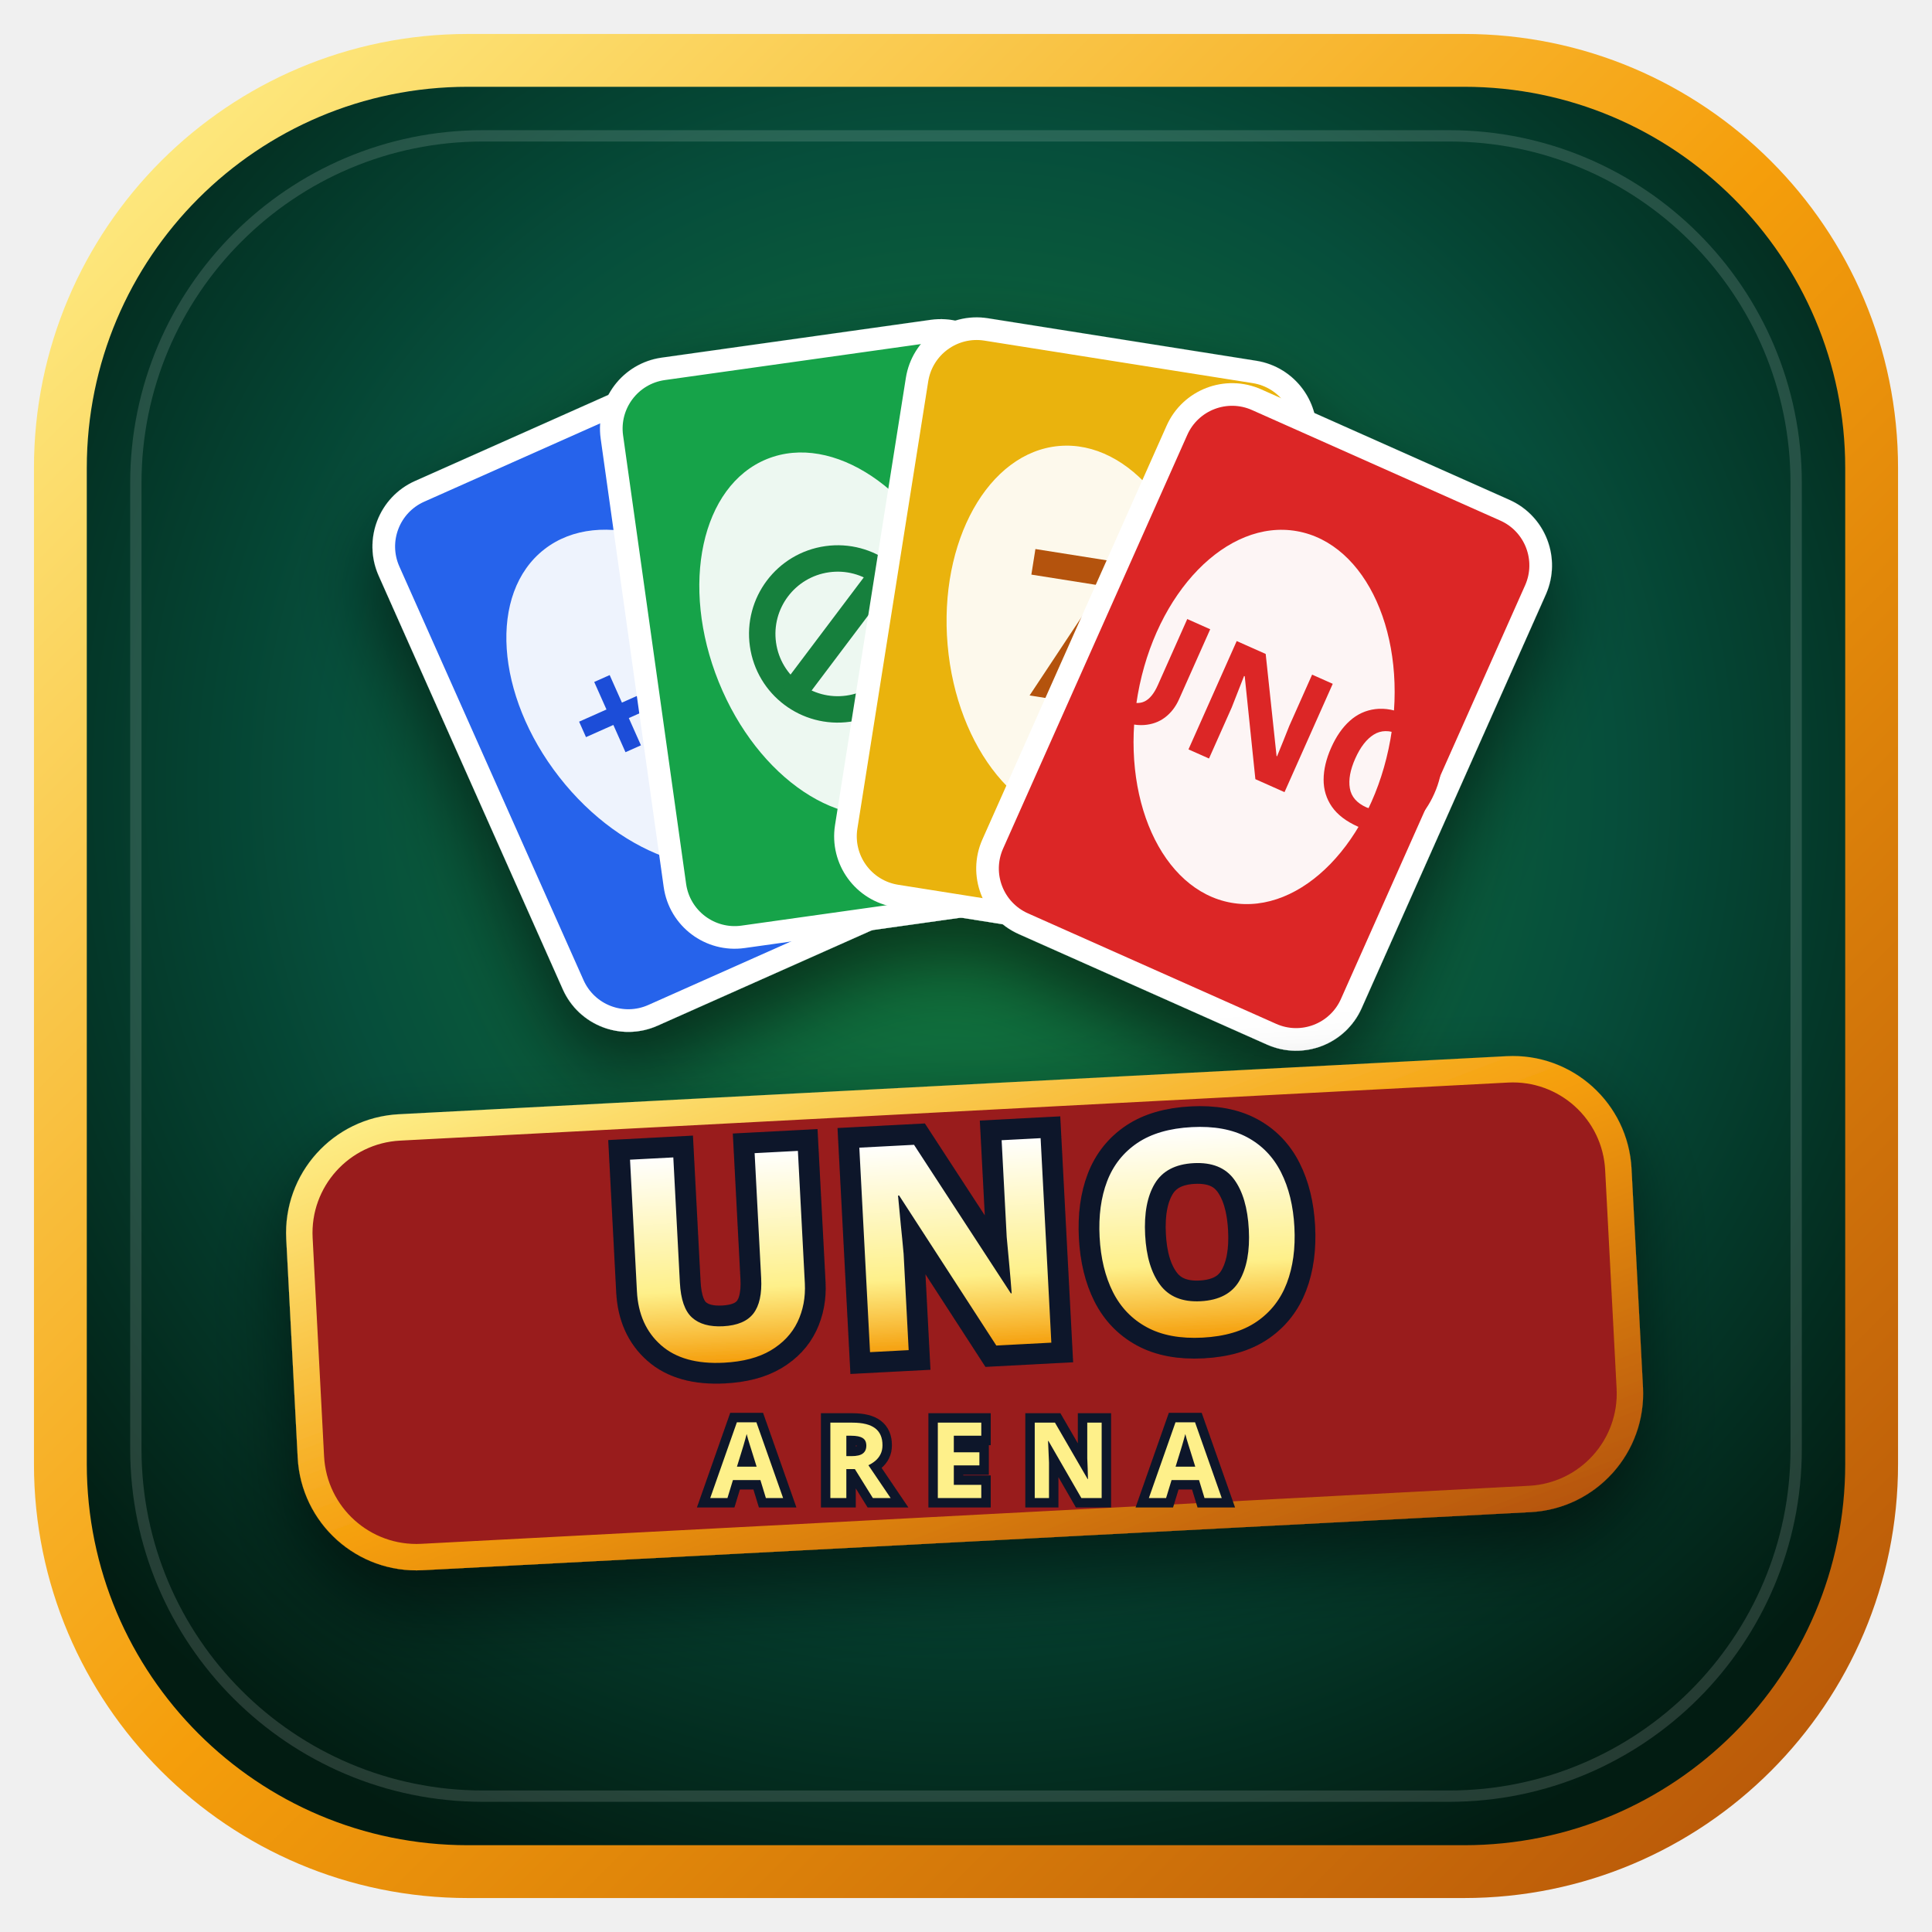
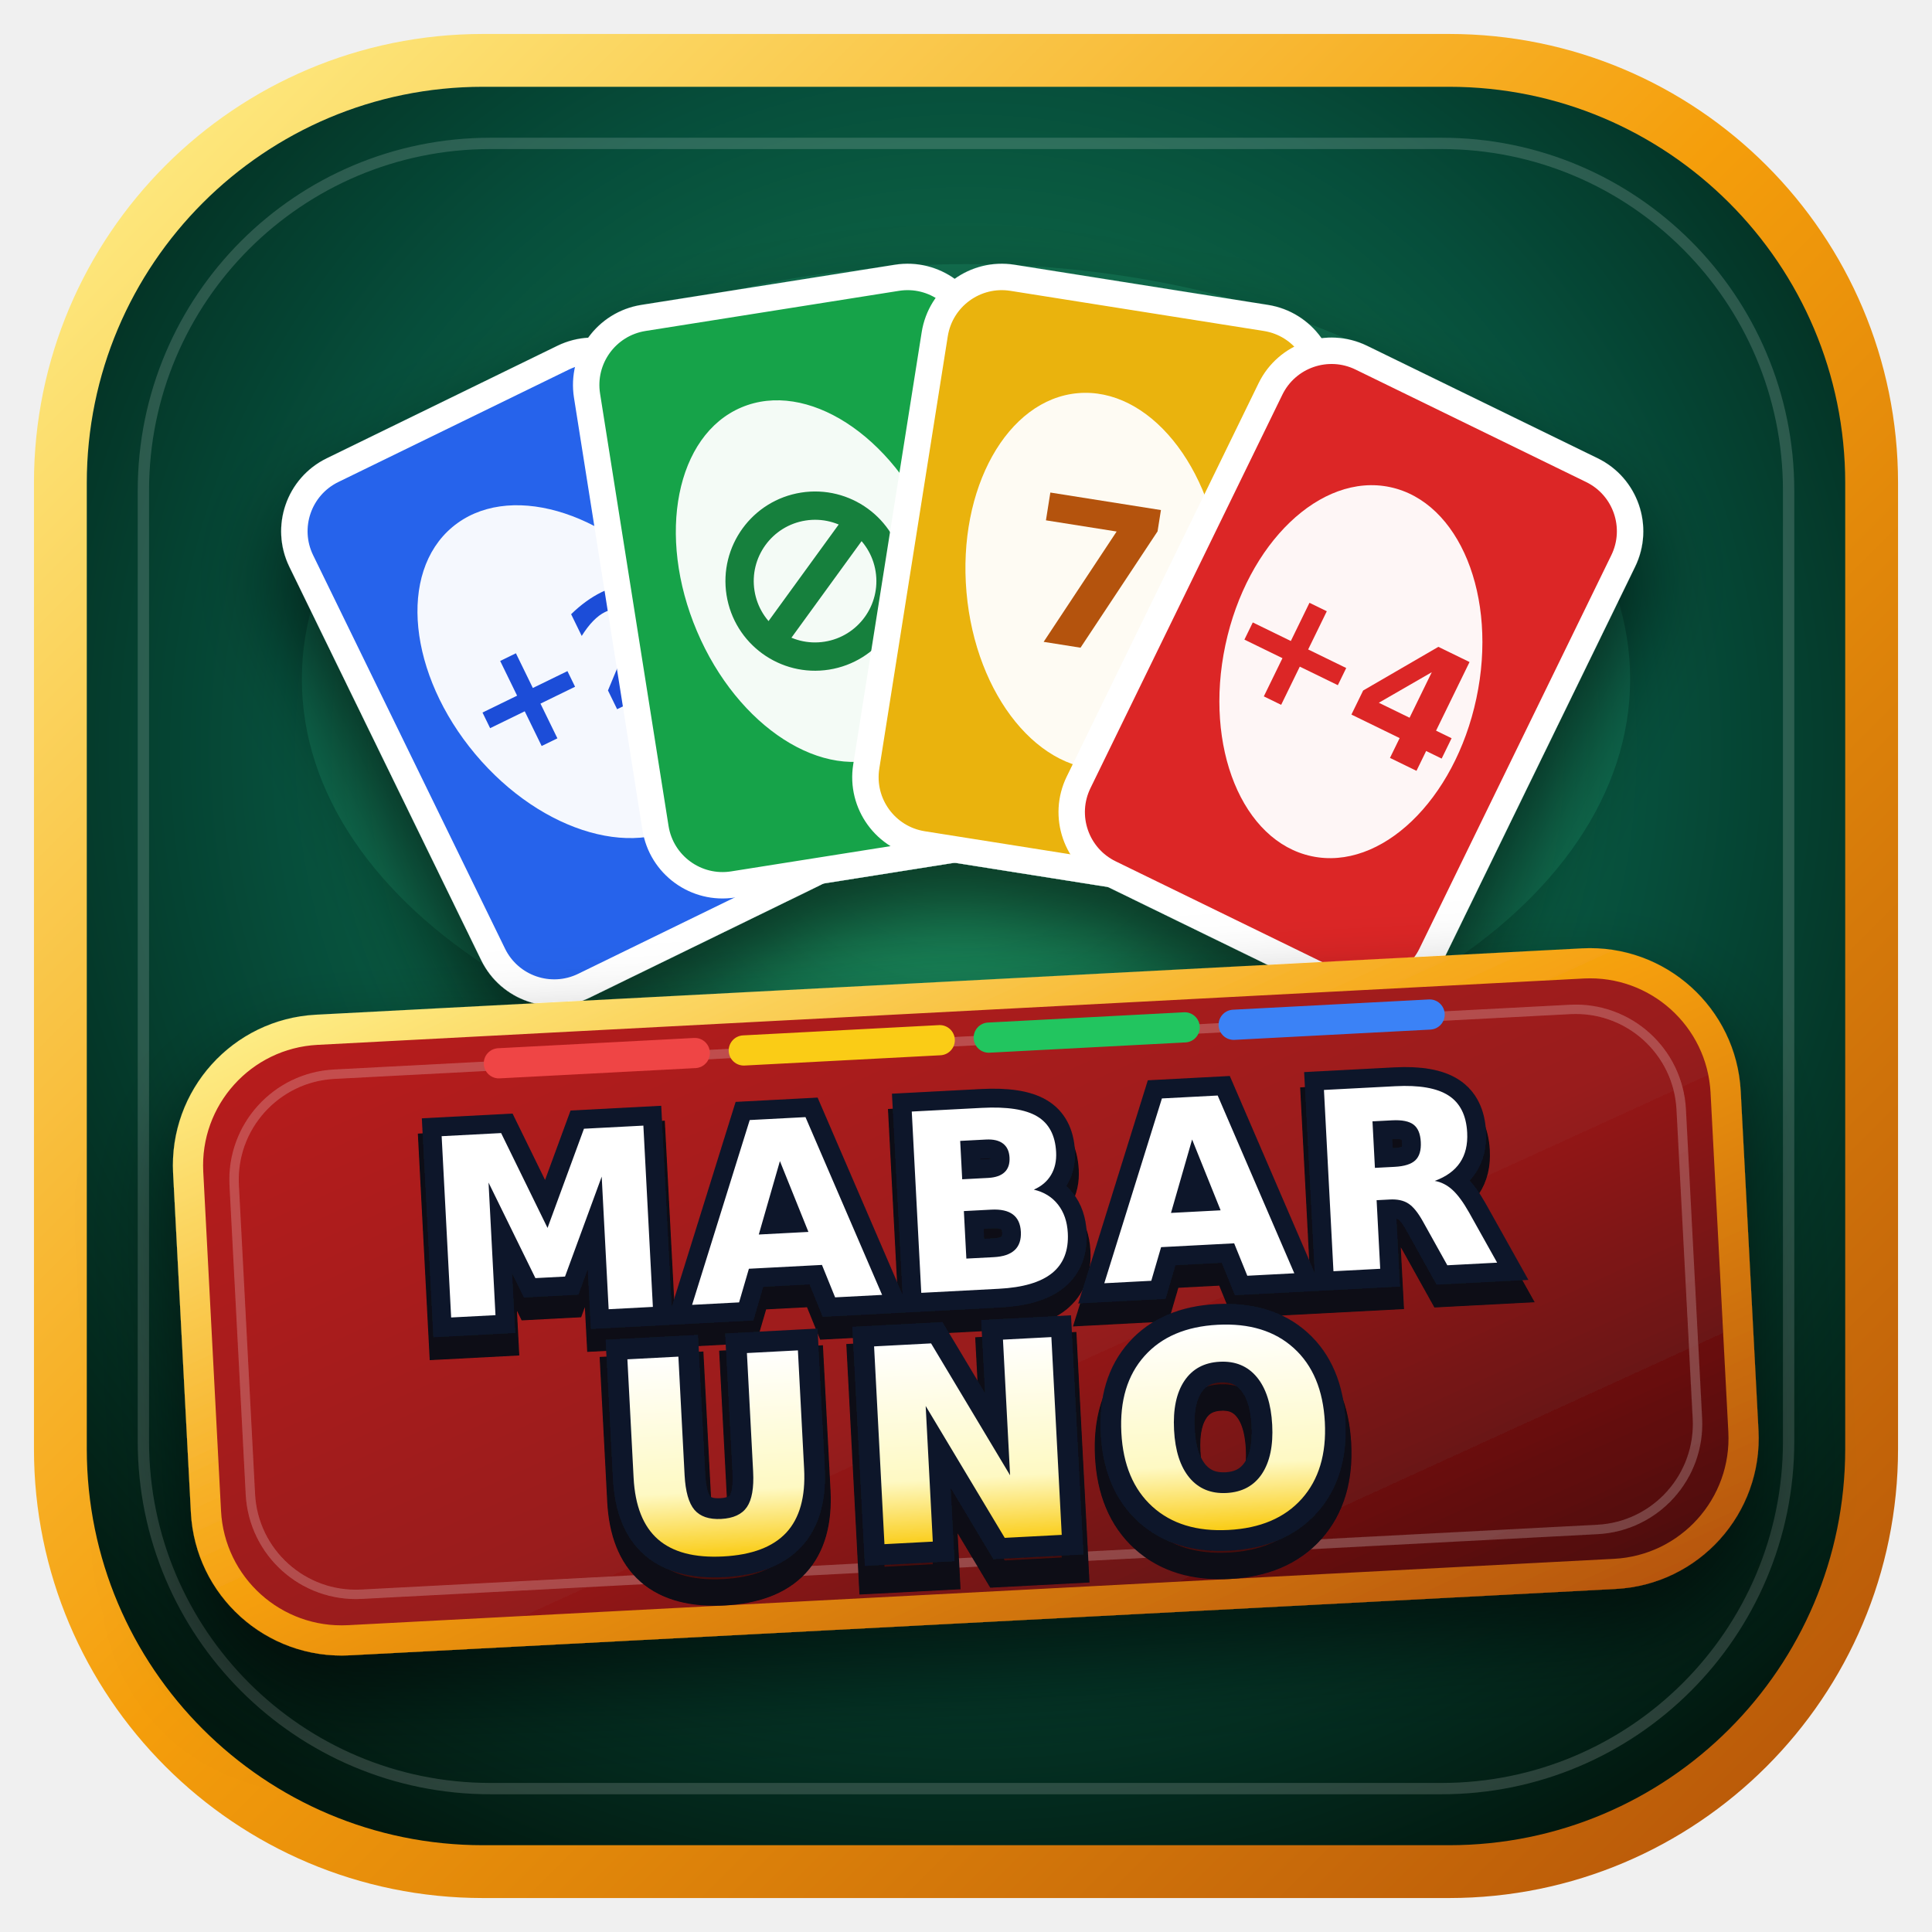
<svg xmlns="http://www.w3.org/2000/svg" viewBox="0 0 512 512" width="512" height="512">
  <defs>
-     <radialGradient id="bgGlow" cx="50%" cy="40%" r="65%">
-       <stop offset="0%" stop-color="#15803d" />
-       <stop offset="55%" stop-color="#064e3b" />
-       <stop offset="100%" stop-color="#021c12" />
+     <radialGradient id="mabarIconBg" cx="50%" cy="38%" r="68%">
+       <stop offset="0%" stop-color="#198754" />
+       <stop offset="56%" stop-color="#064e3b" />
+       <stop offset="100%" stop-color="#021910" />
    </radialGradient>
-     <linearGradient id="goldFrame" x1="0%" y1="0%" x2="100%" y2="100%">
+     <linearGradient id="mabarGold" x1="0%" y1="0%" x2="100%" y2="100%">
      <stop offset="0%" stop-color="#fef08a" />
-       <stop offset="50%" stop-color="#f59e0b" />
+       <stop offset="48%" stop-color="#f59e0b" />
      <stop offset="100%" stop-color="#b45309" />
    </linearGradient>
-     <linearGradient id="unoText" x1="0%" y1="0%" x2="0%" y2="100%">
+     <linearGradient id="mabarWhiteGold" x1="0%" y1="0%" x2="0%" y2="100%">
      <stop offset="0%" stop-color="#ffffff" />
-       <stop offset="65%" stop-color="#fef08a" />
-       <stop offset="100%" stop-color="#f59e0b" />
+       <stop offset="68%" stop-color="#fef9c3" />
+       <stop offset="100%" stop-color="#facc15" />
    </linearGradient>
-     <filter id="cardShadow" x="-20%" y="-20%" width="140%" height="140%">
-       <feDropShadow dx="0" dy="10" stdDeviation="10" flood-color="#000000" flood-opacity="0.55" />
+     <linearGradient id="mabarBadgeBg" x1="0%" y1="0%" x2="100%" y2="100%">
+       <stop offset="0%" stop-color="#b91c1c" />
+       <stop offset="55%" stop-color="#991b1b" />
+       <stop offset="100%" stop-color="#450a0a" />
+     </linearGradient>
+     <filter id="mabarIconShadow" x="-20%" y="-20%" width="140%" height="145%">
+       <feDropShadow dx="0" dy="12" stdDeviation="11" flood-color="#000000" flood-opacity="0.6" />
    </filter>
  </defs>
-   <rect x="16" y="16" width="480" height="480" rx="108" fill="url(#bgGlow)" stroke="url(#goldFrame)" stroke-width="14" />
-   <rect x="36" y="36" width="440" height="440" rx="92" fill="none" stroke="#ffffff" stroke-opacity="0.14" stroke-width="3" />
-   <g filter="url(#cardShadow)">
-     <g transform="translate(175 185) rotate(-24)">
-       <rect x="-52" y="-76" width="104" height="152" rx="16" fill="#2563eb" stroke="#ffffff" stroke-width="6" />
-       <ellipse cx="0" cy="0" rx="34" ry="50" transform="rotate(-14)" fill="#ffffff" fill-opacity="0.92" />
-       <text x="0" y="14" text-anchor="middle" font-family="Outfit, Arial Black, sans-serif" font-weight="900" font-size="42" fill="#1d4ed8">+2</text>
+   <rect x="16" y="16" width="480" height="480" rx="112" fill="url(#mabarIconBg)" stroke="url(#mabarGold)" stroke-width="14" />
+   <rect x="38" y="38" width="436" height="436" rx="92" fill="none" stroke="#ffffff" stroke-opacity="0.16" stroke-width="3" />
+   <ellipse cx="256" cy="180" rx="176" ry="110" fill="#34d399" fill-opacity="0.16" />
+   <g filter="url(#mabarIconShadow)">
+     <g transform="translate(152 178) rotate(-26)">
+       <rect x="-52" y="-76" width="104" height="152" rx="18" fill="#2563eb" stroke="#ffffff" stroke-width="7" />
+       <ellipse cx="0" cy="0" rx="34" ry="50" transform="rotate(-14)" fill="#ffffff" fill-opacity="0.95" />
+       <text x="0" y="14" text-anchor="middle" font-family="DejaVu Sans, Outfit, Arial Black, sans-serif" font-weight="900" font-size="40" fill="#1d4ed8">+2</text>
    </g>
-     <g transform="translate(222 168) rotate(-8)">
-       <rect x="-52" y="-76" width="104" height="152" rx="16" fill="#16a34a" stroke="#ffffff" stroke-width="6" />
-       <ellipse cx="0" cy="0" rx="34" ry="50" transform="rotate(-14)" fill="#ffffff" fill-opacity="0.92" />
-       <circle cx="0" cy="0" r="20" fill="none" stroke="#15803d" stroke-width="7" />
-       <line x1="-14" y1="14" x2="14" y2="-14" stroke="#15803d" stroke-width="7" />
+     <g transform="translate(216 154) rotate(-9)">
+       <rect x="-52" y="-76" width="104" height="152" rx="18" fill="#16a34a" stroke="#ffffff" stroke-width="7" />
+       <ellipse cx="0" cy="0" rx="34" ry="50" transform="rotate(-14)" fill="#ffffff" fill-opacity="0.95" />
+       <circle cx="0" cy="0" r="20" fill="none" stroke="#15803d" stroke-width="7.5" />
+       <line x1="-14" y1="14" x2="14" y2="-14" stroke="#15803d" stroke-width="7.5" />
    </g>
-     <g transform="translate(285 168) rotate(9)">
-       <rect x="-52" y="-76" width="104" height="152" rx="16" fill="#eab308" stroke="#ffffff" stroke-width="6" />
-       <ellipse cx="0" cy="0" rx="34" ry="50" transform="rotate(-14)" fill="#ffffff" fill-opacity="0.92" />
-       <text x="0" y="18" text-anchor="middle" font-family="Outfit, Arial Black, sans-serif" font-weight="900" font-size="54" fill="#b45309">7</text>
+     <g transform="translate(290 154) rotate(9)">
+       <rect x="-52" y="-76" width="104" height="152" rx="18" fill="#eab308" stroke="#ffffff" stroke-width="7" />
+       <ellipse cx="0" cy="0" rx="34" ry="50" transform="rotate(-14)" fill="#ffffff" fill-opacity="0.95" />
+       <text x="0" y="18" text-anchor="middle" font-family="DejaVu Sans, Outfit, Arial Black, sans-serif" font-weight="900" font-size="54" fill="#b45309">7</text>
    </g>
-     <g transform="translate(335 190) rotate(24)">
-       <rect x="-52" y="-76" width="104" height="152" rx="16" fill="#dc2626" stroke="#ffffff" stroke-width="6" />
-       <ellipse cx="0" cy="0" rx="34" ry="50" transform="rotate(-14)" fill="#ffffff" fill-opacity="0.95" />
-       <text x="0" y="16" text-anchor="middle" font-family="Outfit, Arial Black, sans-serif" font-weight="900" font-size="44" fill="#dc2626">UNO</text>
+     <g transform="translate(358 178) rotate(26)">
+       <rect x="-52" y="-76" width="104" height="152" rx="18" fill="#dc2626" stroke="#ffffff" stroke-width="7" />
+       <ellipse cx="0" cy="0" rx="34" ry="50" transform="rotate(-14)" fill="#ffffff" fill-opacity="0.96" />
+       <text x="0" y="16" text-anchor="middle" font-family="DejaVu Sans, Outfit, Arial Black, sans-serif" font-weight="900" font-size="44" fill="#dc2626">+4</text>
    </g>
  </g>
-   <g transform="translate(256 355)" filter="url(#cardShadow)">
-     <rect x="-175" y="-64" width="350" height="114" rx="28" fill="#991b1b" stroke="url(#goldFrame)" stroke-width="7" transform="rotate(-3)" />
-     <text x="0" y="2" text-anchor="middle" font-family="Outfit, Arial Black, sans-serif" font-weight="900" font-size="76" letter-spacing="3" fill="url(#unoText)" stroke="#0f172a" stroke-width="11" paint-order="stroke" transform="rotate(-3)">UNO</text>
-     <text x="0" y="42" text-anchor="middle" font-family="Outfit, Arial Black, sans-serif" font-weight="800" font-size="28" letter-spacing="10" fill="#fef08a" stroke="#0f172a" stroke-width="5" paint-order="stroke">ARENA</text>
+   <g transform="translate(256 346)" filter="url(#mabarIconShadow)">
+     <rect x="-204" y="-82" width="408" height="162" rx="36" fill="url(#mabarBadgeBg)" stroke="url(#mabarGold)" stroke-width="8" transform="rotate(-3)" />
+     <rect x="-192" y="-70" width="384" height="138" rx="28" fill="none" stroke="#ffffff" stroke-opacity="0.22" stroke-width="2.5" transform="rotate(-3)" />
+     <g transform="translate(-128 -68) rotate(-3)">
+       <rect x="0" y="0" width="60" height="8" rx="4" fill="#ef4444" />
+       <rect x="65" y="0" width="60" height="8" rx="4" fill="#facc15" />
+       <rect x="130" y="0" width="60" height="8" rx="4" fill="#22c55e" />
+       <rect x="195" y="0" width="60" height="8" rx="4" fill="#3b82f6" />
+     </g>
+     <text x="0" y="-4" text-anchor="middle" font-family="DejaVu Sans, Outfit, Arial Black, sans-serif" font-weight="900" font-size="66" letter-spacing="4" fill="#090d16" stroke="#090d16" stroke-width="12" paint-order="stroke" transform="translate(0 5) rotate(-3)">MABAR</text>
+     <text x="0" y="-4" text-anchor="middle" font-family="DejaVu Sans, Outfit, Arial Black, sans-serif" font-weight="900" font-size="66" letter-spacing="4" fill="#ffffff" stroke="#0f172a" stroke-width="10" paint-order="stroke" transform="rotate(-3)">MABAR</text>
+     <text x="0" y="62" text-anchor="middle" font-family="DejaVu Sans, Outfit, Arial Black, sans-serif" font-weight="900" font-size="72" letter-spacing="7" fill="#450a0a" stroke="#090d16" stroke-width="14" paint-order="stroke" transform="translate(0 6) rotate(-3)">UNO</text>
+     <text x="0" y="62" text-anchor="middle" font-family="DejaVu Sans, Outfit, Arial Black, sans-serif" font-weight="900" font-size="72" letter-spacing="7" fill="url(#mabarWhiteGold)" stroke="#0f172a" stroke-width="11" paint-order="stroke" transform="rotate(-3)">UNO</text>
  </g>
</svg>
